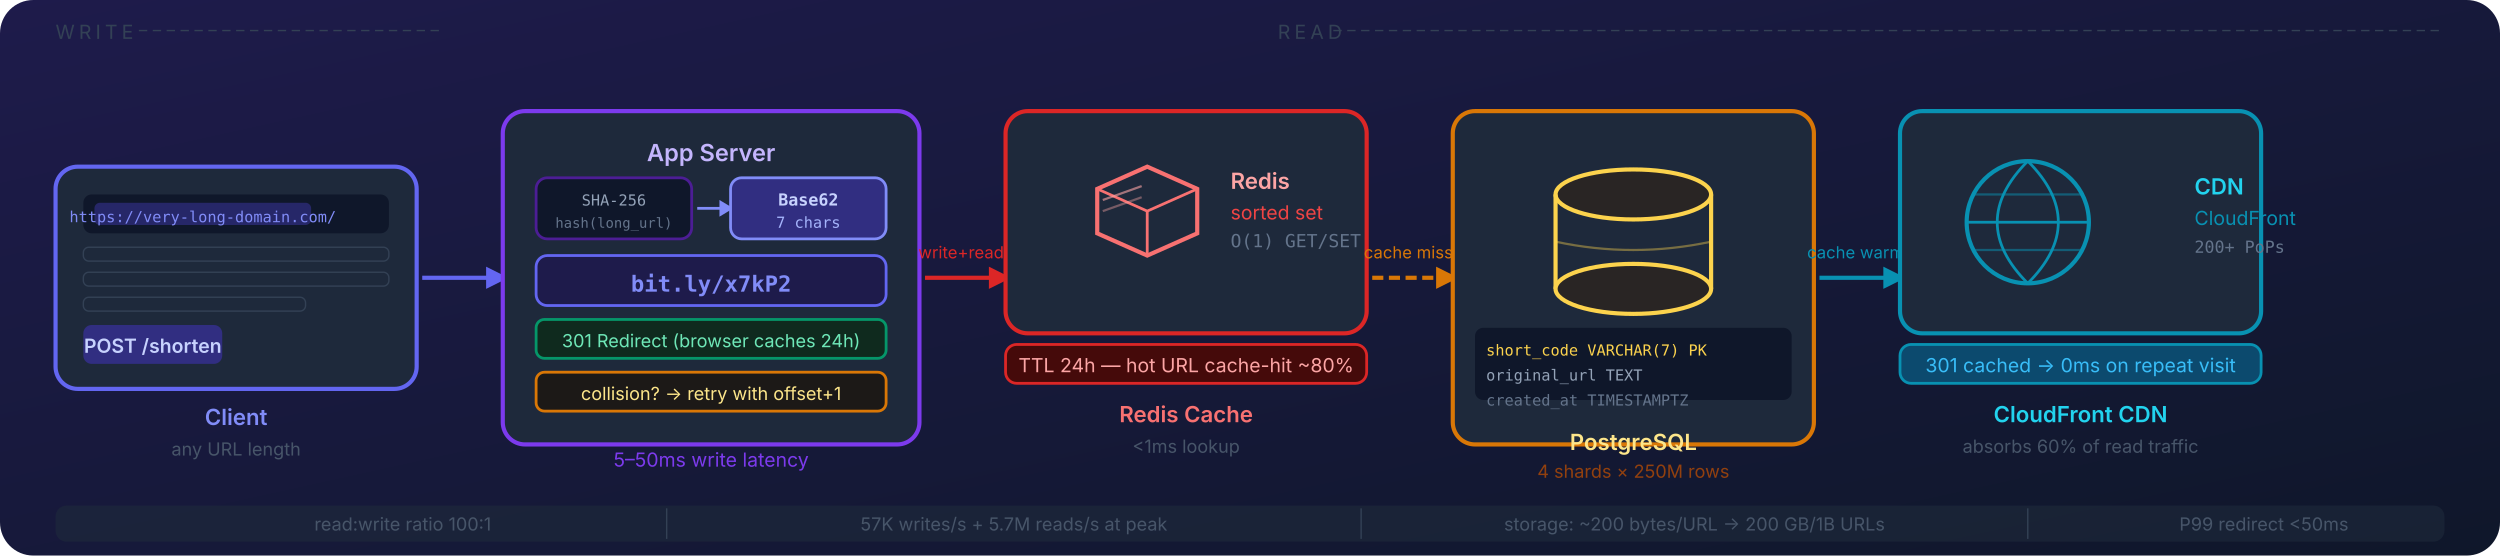
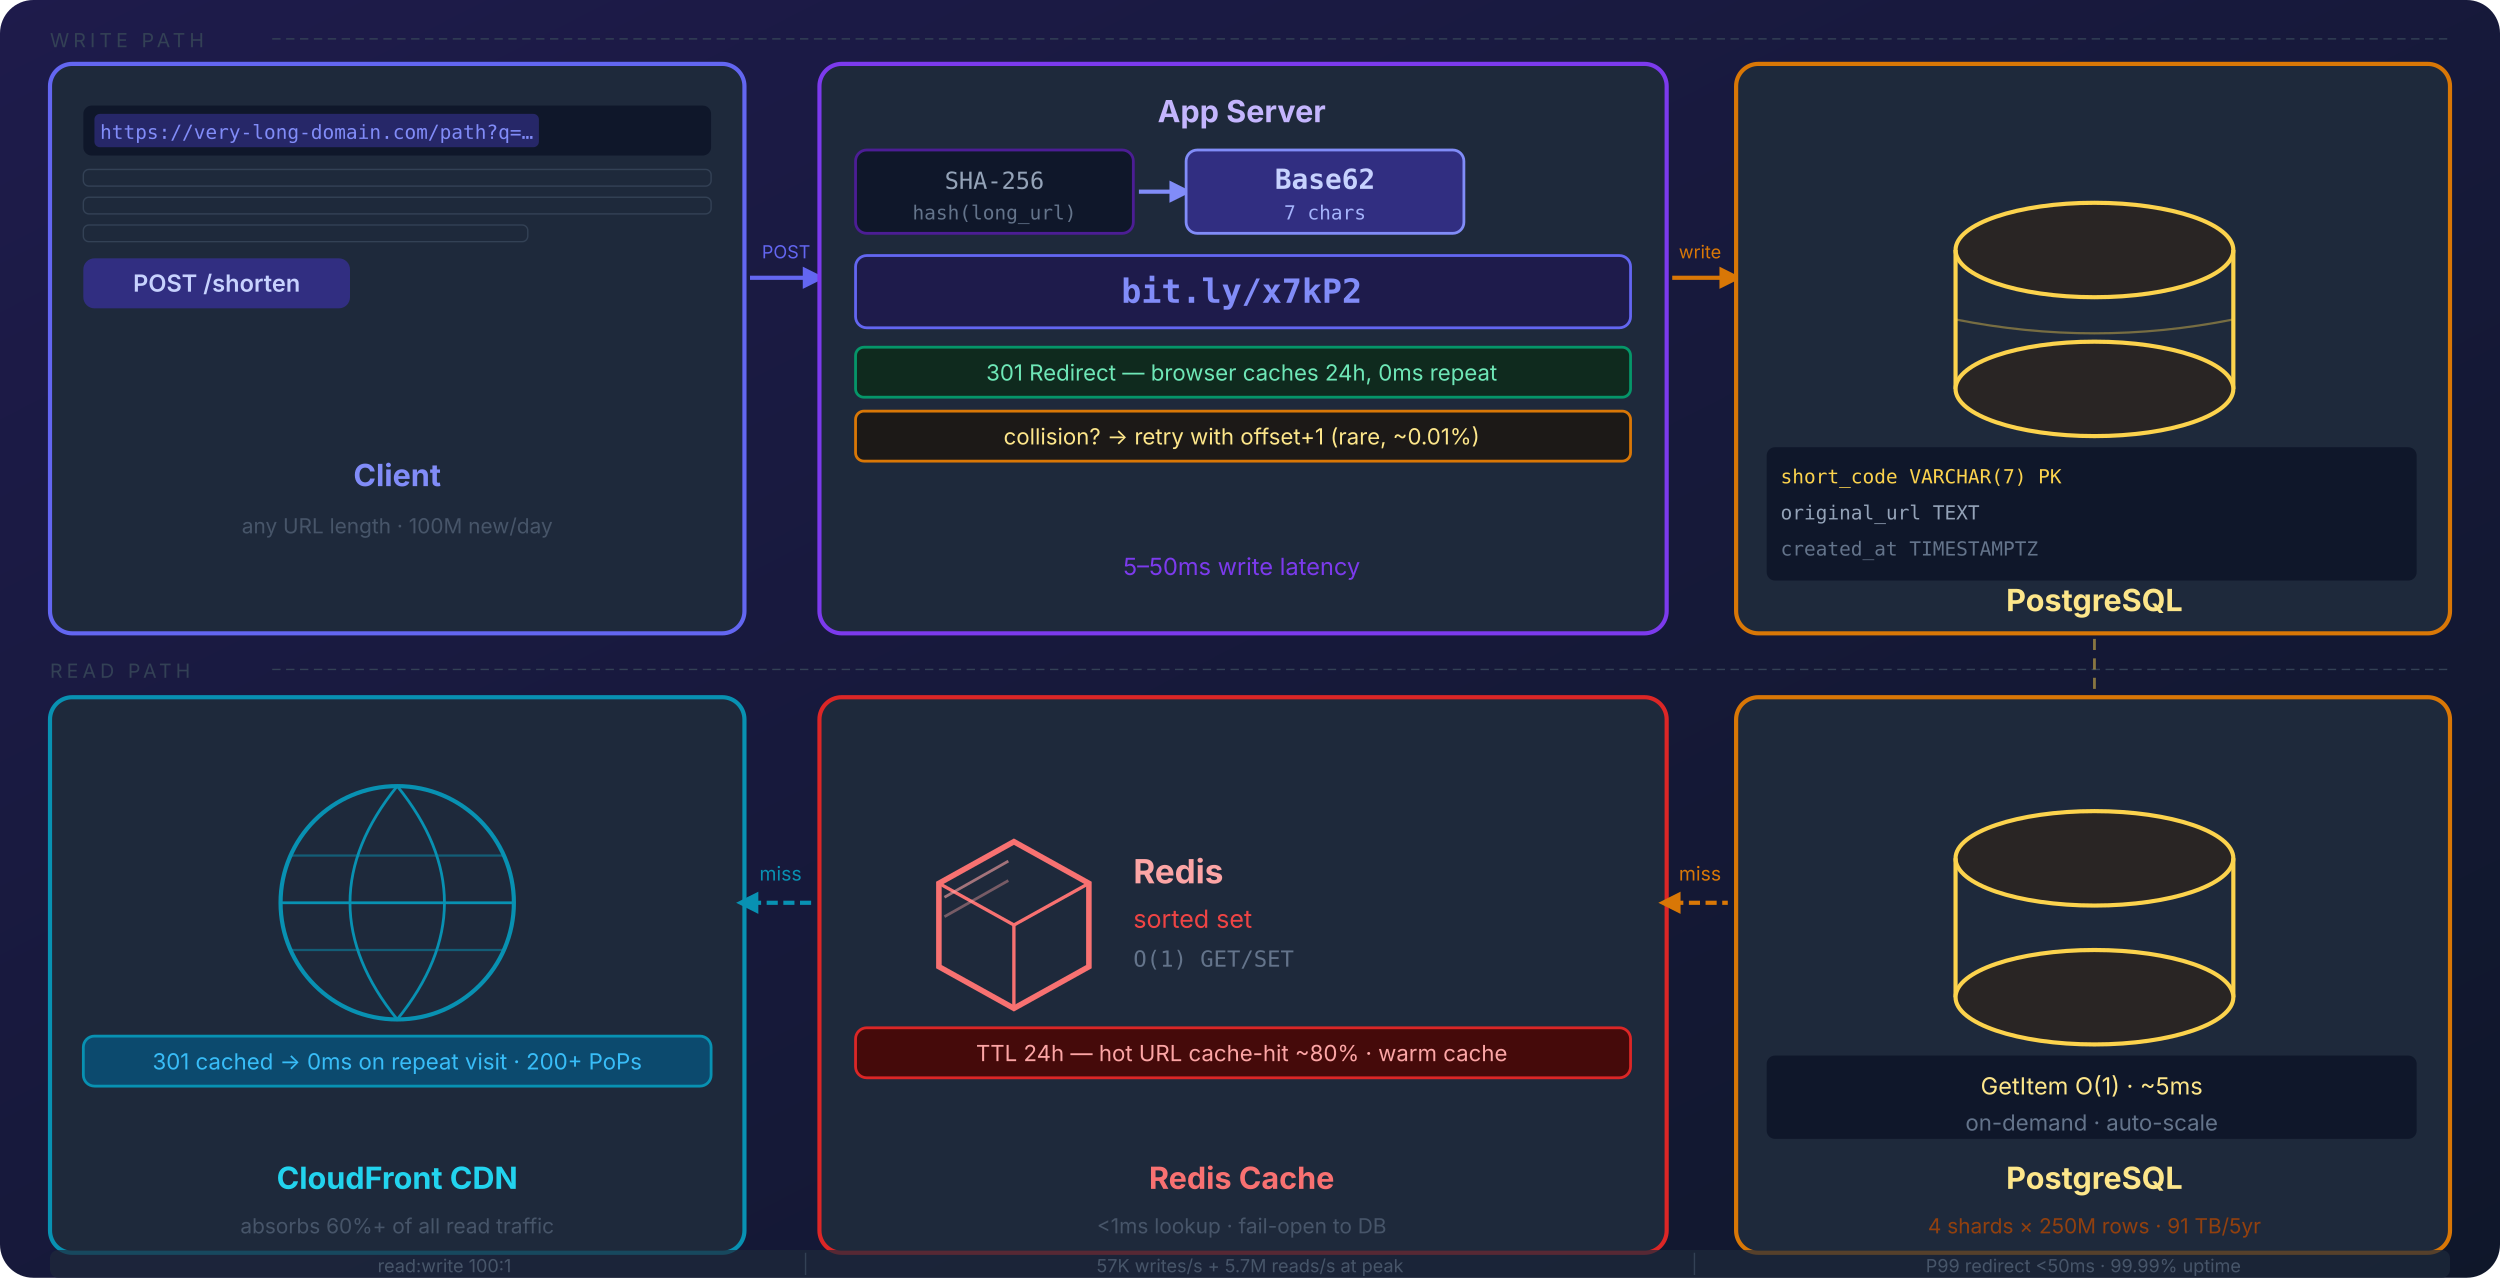
- <svg xmlns="http://www.w3.org/2000/svg" viewBox="0 0 900 200" fill="none">
+ <svg xmlns="http://www.w3.org/2000/svg" viewBox="0 0 900 460" fill="none">
  <defs>
    <linearGradient id="bg-url" x1="0" y1="0" x2="1" y2="1">
      <stop offset="0%" stop-color="#1E1B4B" />
      <stop offset="100%" stop-color="#0F172A" />
    </linearGradient>
  </defs>
-   <rect width="900" height="200" fill="url(#bg-url)" rx="12" />
-   <text x="20" y="14" font-family="Inter,sans-serif" font-size="7" fill="#334155" letter-spacing="1.5">WRITE</text>
-   <line x1="50" y1="11" x2="160" y2="11" stroke="#334155" stroke-width="0.5" stroke-dasharray="3,2" />
-   <text x="460" y="14" font-family="Inter,sans-serif" font-size="7" fill="#334155" letter-spacing="1.5">READ</text>
-   <line x1="480" y1="11" x2="880" y2="11" stroke="#334155" stroke-width="0.5" stroke-dasharray="3,2" />
-   <rect x="20" y="60" width="130" height="80" rx="8" fill="#1E293B" stroke="#6366F1" stroke-width="1.5" />
-   <rect x="30" y="70" width="110" height="14" rx="3" fill="#0F172A" />
-   <rect x="34" y="73" width="78" height="8" rx="2" fill="#312E81" opacity="0.7" />
-   <text x="73" y="80" font-family="monospace" font-size="5.5" fill="#818CF8" text-anchor="middle">https://very-long-domain.com/</text>
-   <rect x="30" y="89" width="110" height="5" rx="2" fill="#1E293B" stroke="#334155" stroke-width="0.5" />
-   <rect x="30" y="98" width="110" height="5" rx="2" fill="#1E293B" stroke="#334155" stroke-width="0.5" />
-   <rect x="30" y="107" width="80" height="5" rx="2" fill="#1E293B" stroke="#334155" stroke-width="0.5" />
-   <rect x="30" y="117" width="50" height="14" rx="3" fill="#312E81" />
-   <text x="55" y="127" font-family="Inter,sans-serif" font-size="7" fill="#C7D2FE" text-anchor="middle" font-weight="600">POST /shorten</text>
-   <text x="85" y="153" font-family="Inter,sans-serif" font-size="8" fill="#818CF8" text-anchor="middle" font-weight="600">Client</text>
-   <text x="85" y="164" font-family="Inter,sans-serif" font-size="6.5" fill="#475569" text-anchor="middle">any URL length</text>
-   <path d="M 152 100 L 178 100" stroke="#6366F1" stroke-width="1.5" />
-   <polygon points="175,96 183,100 175,104" fill="#6366F1" />
-   <rect x="181" y="40" width="150" height="120" rx="8" fill="#1E293B" stroke="#7C3AED" stroke-width="1.5" />
-   <text x="256" y="58" font-family="Inter,sans-serif" font-size="8.5" fill="#C4B5FD" text-anchor="middle" font-weight="600">App Server</text>
-   <rect x="193" y="64" width="56" height="22" rx="4" fill="#0F172A" stroke="#4C1D95" stroke-width="1" />
-   <text x="221" y="74" font-family="monospace" font-size="5.5" fill="#94A3B8" text-anchor="middle">SHA-256</text>
-   <text x="221" y="82" font-family="monospace" font-size="5" fill="#64748B" text-anchor="middle">hash(long_url)</text>
-   <path d="M 251 75 L 261 75" stroke="#818CF8" stroke-width="1" />
-   <polygon points="259,72 264,75 259,78" fill="#818CF8" />
-   <rect x="263" y="64" width="56" height="22" rx="4" fill="#312E81" stroke="#818CF8" stroke-width="1" />
-   <text x="291" y="74" font-family="monospace" font-size="6" fill="#C7D2FE" text-anchor="middle" font-weight="700">Base62</text>
-   <text x="291" y="82" font-family="monospace" font-size="5.5" fill="#A5B4FC" text-anchor="middle">7 chars</text>
-   <rect x="193" y="92" width="126" height="18" rx="4" fill="#1E1B4B" stroke="#6366F1" stroke-width="1" />
-   <text x="256" y="105" font-family="monospace" font-size="8" fill="#818CF8" text-anchor="middle" font-weight="700">bit.ly/x7kP2</text>
-   <rect x="193" y="115" width="126" height="14" rx="3" fill="#0F2A1E" stroke="#059669" stroke-width="1" />
-   <text x="256" y="125" font-family="Inter,sans-serif" font-size="6.5" fill="#6EE7B7" text-anchor="middle">301 Redirect (browser caches 24h)</text>
-   <rect x="193" y="134" width="126" height="14" rx="3" fill="#1C1917" stroke="#D97706" stroke-width="1" />
-   <text x="256" y="144" font-family="Inter,sans-serif" font-size="6.5" fill="#FDE68A" text-anchor="middle">collision? → retry with offset+1</text>
-   <text x="256" y="168" font-family="Inter,sans-serif" font-size="7" fill="#7C3AED" text-anchor="middle">5–50ms write latency</text>
-   <path d="M 333 100 L 359 100" stroke="#DC2626" stroke-width="1.5" />
-   <polygon points="356,96 364,100 356,104" fill="#DC2626" />
-   <text x="346" y="93" font-family="Inter,sans-serif" font-size="6" fill="#DC2626" text-anchor="middle">write+read</text>
-   <rect x="362" y="40" width="130" height="80" rx="8" fill="#1E293B" stroke="#DC2626" stroke-width="1.5" />
-   <path d="M 395 68 L 413 60 L 431 68 L 431 84 L 413 92 L 395 84 Z" fill="#1E293B" stroke="#F87171" stroke-width="1.5" />
-   <path d="M 395 68 L 413 76 L 431 68" fill="none" stroke="#F87171" stroke-width="1" />
-   <path d="M 413 76 L 413 92" stroke="#F87171" stroke-width="1" />
-   <path d="M 397 72 L 411 67" stroke="#FCA5A5" stroke-width="0.8" opacity="0.6" />
-   <path d="M 397 76 L 411 71" stroke="#FCA5A5" stroke-width="0.8" opacity="0.4" />
-   <text x="443" y="68" font-family="Inter,sans-serif" font-size="8" fill="#FCA5A5" font-weight="600">Redis</text>
-   <text x="443" y="79" font-family="Inter,sans-serif" font-size="7" fill="#EF4444">sorted set</text>
-   <text x="443" y="89" font-family="monospace" font-size="6.5" fill="#64748B">O(1) GET/SET</text>
-   <rect x="362" y="124" width="130" height="14" rx="4" fill="#450A0A" stroke="#DC2626" stroke-width="1" />
-   <text x="427" y="134" font-family="Inter,sans-serif" font-size="7" fill="#FCA5A5" text-anchor="middle">TTL 24h — hot URL cache-hit ~80%</text>
-   <text x="427" y="152" font-family="Inter,sans-serif" font-size="8" fill="#F87171" text-anchor="middle" font-weight="600">Redis Cache</text>
-   <text x="427" y="163" font-family="Inter,sans-serif" font-size="6.5" fill="#475569" text-anchor="middle">&lt;1ms lookup</text>
-   <path d="M 494 100 L 520 100" stroke="#D97706" stroke-width="1.5" stroke-dasharray="4,2" />
-   <polygon points="517,96 525,100 517,104" fill="#D97706" />
-   <text x="507" y="93" font-family="Inter,sans-serif" font-size="6" fill="#D97706" text-anchor="middle">cache miss</text>
-   <rect x="523" y="40" width="130" height="120" rx="8" fill="#1E293B" stroke="#D97706" stroke-width="1.5" />
-   <ellipse cx="588" cy="70" rx="28" ry="9" fill="#292524" stroke="#FCD34D" stroke-width="1.5" />
-   <path d="M 560 70 L 560 104" stroke="#FCD34D" stroke-width="1.5" />
-   <path d="M 616 70 L 616 104" stroke="#FCD34D" stroke-width="1.5" />
-   <ellipse cx="588" cy="104" rx="28" ry="9" fill="#292524" stroke="#FCD34D" stroke-width="1.5" />
-   <path d="M 560 87 Q 588 93 616 87" stroke="#FCD34D" stroke-width="0.8" fill="none" opacity="0.4" />
-   <rect x="531" y="118" width="114" height="26" rx="3" fill="#0F172A" />
-   <text x="535" y="128" font-family="monospace" font-size="5.5" fill="#FCD34D">short_code  VARCHAR(7) PK</text>
-   <text x="535" y="137" font-family="monospace" font-size="5.5" fill="#94A3B8">original_url TEXT</text>
-   <text x="535" y="146" font-family="monospace" font-size="5.5" fill="#64748B">created_at   TIMESTAMPTZ</text>
-   <text x="588" y="162" font-family="Inter,sans-serif" font-size="8" fill="#FDE68A" text-anchor="middle" font-weight="600">PostgreSQL</text>
-   <text x="588" y="172" font-family="Inter,sans-serif" font-size="6.5" fill="#92400E" text-anchor="middle">4 shards × 250M rows</text>
-   <path d="M 655 100 L 681 100" stroke="#0891B2" stroke-width="1.5" />
-   <polygon points="678,96 686,100 678,104" fill="#0891B2" />
-   <text x="668" y="93" font-family="Inter,sans-serif" font-size="6" fill="#0891B2" text-anchor="middle">cache warm</text>
-   <rect x="684" y="40" width="130" height="80" rx="8" fill="#1E293B" stroke="#0891B2" stroke-width="1.5" />
-   <circle cx="730" cy="80" r="22" fill="none" stroke="#0891B2" stroke-width="1.5" />
-   <path d="M 730 58 Q 741 69 741 80 Q 741 91 730 102" stroke="#0891B2" stroke-width="1" fill="none" />
-   <path d="M 730 58 Q 719 69 719 80 Q 719 91 730 102" stroke="#0891B2" stroke-width="1" fill="none" />
-   <line x1="708" y1="80" x2="752" y2="80" stroke="#0891B2" stroke-width="1" />
-   <line x1="710" y1="70" x2="750" y2="70" stroke="#0891B2" stroke-width="0.8" opacity="0.5" />
-   <line x1="710" y1="90" x2="750" y2="90" stroke="#0891B2" stroke-width="0.8" opacity="0.5" />
-   <text x="790" y="70" font-family="Inter,sans-serif" font-size="8" fill="#22D3EE" font-weight="600">CDN</text>
-   <text x="790" y="81" font-family="Inter,sans-serif" font-size="7" fill="#0891B2">CloudFront</text>
-   <text x="790" y="91" font-family="monospace" font-size="6" fill="#64748B">200+ PoPs</text>
-   <rect x="684" y="124" width="130" height="14" rx="4" fill="#0C4A6E" stroke="#0891B2" stroke-width="1" />
-   <text x="749" y="134" font-family="Inter,sans-serif" font-size="7" fill="#38BDF8" text-anchor="middle">301 cached → 0ms on repeat visit</text>
-   <text x="749" y="152" font-family="Inter,sans-serif" font-size="8" fill="#22D3EE" text-anchor="middle" font-weight="600">CloudFront CDN</text>
-   <text x="749" y="163" font-family="Inter,sans-serif" font-size="6.5" fill="#475569" text-anchor="middle">absorbs 60% of read traffic</text>
-   <rect x="20" y="182" width="860" height="13" rx="4" fill="#1E293B" opacity="0.6" />
-   <text x="145" y="191" font-family="Inter,sans-serif" font-size="6.5" fill="#475569" text-anchor="middle">read:write ratio 100:1</text>
-   <line x1="240" y1="183" x2="240" y2="194" stroke="#334155" stroke-width="0.5" />
-   <text x="365" y="191" font-family="Inter,sans-serif" font-size="6.5" fill="#475569" text-anchor="middle">57K writes/s + 5.7M reads/s at peak</text>
-   <line x1="490" y1="183" x2="490" y2="194" stroke="#334155" stroke-width="0.5" />
-   <text x="610" y="191" font-family="Inter,sans-serif" font-size="6.5" fill="#475569" text-anchor="middle">storage: ~200 bytes/URL → 200 GB/1B URLs</text>
-   <line x1="730" y1="183" x2="730" y2="194" stroke="#334155" stroke-width="0.5" />
-   <text x="815" y="191" font-family="Inter,sans-serif" font-size="6.5" fill="#475569" text-anchor="middle">P99 redirect &lt;50ms</text>
+   <rect width="900" height="460" fill="url(#bg-url)" rx="12" />
+   <text x="18" y="17" font-family="Inter,sans-serif" font-size="7" fill="#334155" letter-spacing="1.5">WRITE PATH</text>
+   <line x1="98" y1="14" x2="882" y2="14" stroke="#334155" stroke-width="0.5" stroke-dasharray="3,2" />
+   <text x="18" y="244" font-family="Inter,sans-serif" font-size="7" fill="#334155" letter-spacing="1.5">READ PATH</text>
+   <line x1="98" y1="241" x2="882" y2="241" stroke="#334155" stroke-width="0.5" stroke-dasharray="3,2" />
+   <rect x="18" y="23" width="250" height="205" rx="8" fill="#1E293B" stroke="#6366F1" stroke-width="1.5" />
+   <rect x="30" y="38" width="226" height="18" rx="3" fill="#0F172A" />
+   <rect x="34" y="41" width="160" height="12" rx="2" fill="#312E81" opacity="0.7" />
+   <text x="114" y="50" font-family="monospace" font-size="7" fill="#818CF8" text-anchor="middle">https://very-long-domain.com/path?q=…</text>
+   <rect x="30" y="61" width="226" height="6" rx="2" fill="#1E293B" stroke="#334155" stroke-width="0.5" />
+   <rect x="30" y="71" width="226" height="6" rx="2" fill="#1E293B" stroke="#334155" stroke-width="0.5" />
+   <rect x="30" y="81" width="160" height="6" rx="2" fill="#1E293B" stroke="#334155" stroke-width="0.5" />
+   <rect x="30" y="93" width="96" height="18" rx="4" fill="#312E81" />
+   <text x="78" y="105" font-family="Inter,sans-serif" font-size="8.5" fill="#C7D2FE" text-anchor="middle" font-weight="600">POST /shorten</text>
+   <text x="143" y="175" font-family="Inter,sans-serif" font-size="11" fill="#818CF8" text-anchor="middle" font-weight="700">Client</text>
+   <text x="143" y="192" font-family="Inter,sans-serif" font-size="7.5" fill="#475569" text-anchor="middle">any URL length · 100M new/day</text>
+   <path d="M 270 100 L 292 100" stroke="#6366F1" stroke-width="1.5" />
+   <polygon points="289,96 297,100 289,104" fill="#6366F1" />
+   <text x="283" y="93" font-family="Inter,sans-serif" font-size="6.5" fill="#6366F1" text-anchor="middle">POST</text>
+   <rect x="295" y="23" width="305" height="205" rx="8" fill="#1E293B" stroke="#7C3AED" stroke-width="1.5" />
+   <text x="447" y="44" font-family="Inter,sans-serif" font-size="11" fill="#C4B5FD" text-anchor="middle" font-weight="700">App Server</text>
+   <rect x="308" y="54" width="100" height="30" rx="4" fill="#0F172A" stroke="#4C1D95" stroke-width="1" />
+   <text x="358" y="68" font-family="monospace" font-size="8.5" fill="#94A3B8" text-anchor="middle">SHA-256</text>
+   <text x="358" y="79" font-family="monospace" font-size="7" fill="#64748B" text-anchor="middle">hash(long_url)</text>
+   <path d="M 410 69 L 424 69" stroke="#818CF8" stroke-width="1.5" />
+   <polygon points="421,65 429,69 421,73" fill="#818CF8" />
+   <rect x="427" y="54" width="100" height="30" rx="4" fill="#312E81" stroke="#818CF8" stroke-width="1" />
+   <text x="477" y="68" font-family="monospace" font-size="10" fill="#C7D2FE" text-anchor="middle" font-weight="700">Base62</text>
+   <text x="477" y="79" font-family="monospace" font-size="7" fill="#A5B4FC" text-anchor="middle">7 chars</text>
+   <rect x="308" y="92" width="279" height="26" rx="4" fill="#1E1B4B" stroke="#6366F1" stroke-width="1" />
+   <text x="447" y="109" font-family="monospace" font-size="12" fill="#818CF8" text-anchor="middle" font-weight="700">bit.ly/x7kP2</text>
+   <rect x="308" y="125" width="279" height="18" rx="3" fill="#0F2A1E" stroke="#059669" stroke-width="1" />
+   <text x="447" y="137" font-family="Inter,sans-serif" font-size="8" fill="#6EE7B7" text-anchor="middle">301 Redirect — browser caches 24h, 0ms repeat</text>
+   <rect x="308" y="148" width="279" height="18" rx="3" fill="#1C1917" stroke="#D97706" stroke-width="1" />
+   <text x="447" y="160" font-family="Inter,sans-serif" font-size="8" fill="#FDE68A" text-anchor="middle">collision? → retry with offset+1 (rare, ~0.01%)</text>
+   <text x="447" y="207" font-family="Inter,sans-serif" font-size="8.5" fill="#7C3AED" text-anchor="middle">5–50ms write latency</text>
+   <path d="M 602 100 L 622 100" stroke="#D97706" stroke-width="1.5" />
+   <polygon points="619,96 627,100 619,104" fill="#D97706" />
+   <text x="612" y="93" font-family="Inter,sans-serif" font-size="6.5" fill="#D97706" text-anchor="middle">write</text>
+   <rect x="625" y="23" width="257" height="205" rx="8" fill="#1E293B" stroke="#D97706" stroke-width="1.5" />
+   <ellipse cx="754" cy="90" rx="50" ry="17" fill="#292524" stroke="#FCD34D" stroke-width="1.5" />
+   <path d="M 704 90 L 704 140" stroke="#FCD34D" stroke-width="1.5" />
+   <path d="M 804 90 L 804 140" stroke="#FCD34D" stroke-width="1.5" />
+   <ellipse cx="754" cy="140" rx="50" ry="17" fill="#292524" stroke="#FCD34D" stroke-width="1.5" />
+   <path d="M 704 115 Q 754 125 804 115" stroke="#FCD34D" stroke-width="0.8" fill="none" opacity="0.4" />
+   <rect x="636" y="161" width="234" height="48" rx="3" fill="#0F172A" />
+   <text x="641" y="174" font-family="monospace" font-size="7" fill="#FCD34D">short_code  VARCHAR(7)  PK</text>
+   <text x="641" y="187" font-family="monospace" font-size="7" fill="#94A3B8">original_url  TEXT</text>
+   <text x="641" y="200" font-family="monospace" font-size="7" fill="#64748B">created_at  TIMESTAMPTZ</text>
+   <text x="754" y="220" font-family="Inter,sans-serif" font-size="11" fill="#FDE68A" text-anchor="middle" font-weight="700">PostgreSQL</text>
+   <path d="M 754 230 L 754 250" stroke="#FCD34D" stroke-width="1" stroke-dasharray="4,3" opacity="0.5" />
+   <rect x="18" y="251" width="250" height="200" rx="8" fill="#1E293B" stroke="#0891B2" stroke-width="1.5" />
+   <circle cx="143" cy="325" r="42" fill="none" stroke="#0891B2" stroke-width="1.5" />
+   <path d="M 143 283 Q 160 304 160 325 Q 160 346 143 367" stroke="#0891B2" stroke-width="1" fill="none" />
+   <path d="M 143 283 Q 126 304 126 325 Q 126 346 143 367" stroke="#0891B2" stroke-width="1" fill="none" />
+   <line x1="101" y1="325" x2="185" y2="325" stroke="#0891B2" stroke-width="1" />
+   <line x1="104" y1="308" x2="182" y2="308" stroke="#0891B2" stroke-width="0.8" opacity="0.5" />
+   <line x1="104" y1="342" x2="182" y2="342" stroke="#0891B2" stroke-width="0.8" opacity="0.5" />
+   <rect x="30" y="373" width="226" height="18" rx="4" fill="#0C4A6E" stroke="#0891B2" stroke-width="1" />
+   <text x="143" y="385" font-family="Inter,sans-serif" font-size="8" fill="#38BDF8" text-anchor="middle">301 cached → 0ms on repeat visit · 200+ PoPs</text>
+   <text x="143" y="428" font-family="Inter,sans-serif" font-size="11" fill="#22D3EE" text-anchor="middle" font-weight="700">CloudFront CDN</text>
+   <text x="143" y="444" font-family="Inter,sans-serif" font-size="7.5" fill="#475569" text-anchor="middle">absorbs 60%+ of all read traffic</text>
+   <path d="M 270 325 L 292 325" stroke="#0891B2" stroke-width="1.5" stroke-dasharray="4,2" />
+   <polygon points="273,321 265,325 273,329" fill="#0891B2" />
+   <text x="281" y="317" font-family="Inter,sans-serif" font-size="7" fill="#0891B2" text-anchor="middle">miss</text>
+   <rect x="295" y="251" width="305" height="200" rx="8" fill="#1E293B" stroke="#DC2626" stroke-width="1.5" />
+   <path d="M 338 318 L 365 303 L 392 318 L 392 348 L 365 363 L 338 348 Z" fill="#1E293B" stroke="#F87171" stroke-width="2" />
+   <path d="M 338 318 L 365 333 L 392 318" fill="none" stroke="#F87171" stroke-width="1.2" />
+   <path d="M 365 333 L 365 363" stroke="#F87171" stroke-width="1.2" />
+   <path d="M 340 323 L 363 310" stroke="#FCA5A5" stroke-width="1" opacity="0.6" />
+   <path d="M 340 330 L 363 317" stroke="#FCA5A5" stroke-width="1" opacity="0.4" />
+   <text x="408" y="318" font-family="Inter,sans-serif" font-size="12" fill="#FCA5A5" font-weight="700">Redis</text>
+   <text x="408" y="334" font-family="Inter,sans-serif" font-size="9" fill="#EF4444">sorted set</text>
+   <text x="408" y="348" font-family="monospace" font-size="8" fill="#64748B">O(1) GET/SET</text>
+   <rect x="308" y="370" width="279" height="18" rx="4" fill="#450A0A" stroke="#DC2626" stroke-width="1" />
+   <text x="447" y="382" font-family="Inter,sans-serif" font-size="8" fill="#FCA5A5" text-anchor="middle">TTL 24h — hot URL cache-hit ~80% · warm cache</text>
+   <text x="447" y="428" font-family="Inter,sans-serif" font-size="11" fill="#F87171" text-anchor="middle" font-weight="700">Redis Cache</text>
+   <text x="447" y="444" font-family="Inter,sans-serif" font-size="7.5" fill="#475569" text-anchor="middle">&lt;1ms lookup · fail-open to DB</text>
+   <path d="M 602 325 L 622 325" stroke="#D97706" stroke-width="1.5" stroke-dasharray="4,2" />
+   <polygon points="605,321 597,325 605,329" fill="#D97706" />
+   <text x="612" y="317" font-family="Inter,sans-serif" font-size="7" fill="#D97706" text-anchor="middle">miss</text>
+   <rect x="625" y="251" width="257" height="200" rx="8" fill="#1E293B" stroke="#D97706" stroke-width="1.5" />
+   <ellipse cx="754" cy="309" rx="50" ry="17" fill="#292524" stroke="#FCD34D" stroke-width="1.5" />
+   <path d="M 704 309 L 704 359" stroke="#FCD34D" stroke-width="1.5" />
+   <path d="M 804 309 L 804 359" stroke="#FCD34D" stroke-width="1.5" />
+   <ellipse cx="754" cy="359" rx="50" ry="17" fill="#292524" stroke="#FCD34D" stroke-width="1.5" />
+   <rect x="636" y="380" width="234" height="30" rx="3" fill="#0F172A" />
+   <text x="753" y="394" font-family="Inter,sans-serif" font-size="8.5" fill="#FDE68A" text-anchor="middle">GetItem O(1) · ~5ms</text>
+   <text x="753" y="407" font-family="Inter,sans-serif" font-size="8" fill="#64748B" text-anchor="middle">on-demand · auto-scale</text>
+   <text x="754" y="428" font-family="Inter,sans-serif" font-size="11" fill="#FDE68A" text-anchor="middle" font-weight="700">PostgreSQL</text>
+   <text x="754" y="444" font-family="Inter,sans-serif" font-size="7.5" fill="#92400E" text-anchor="middle">4 shards × 250M rows · 91 TB/5yr</text>
+   <rect x="18" y="450" width="864" height="10" rx="3" fill="#1E293B" opacity="0.7" />
+   <text x="160" y="458" font-family="Inter,sans-serif" font-size="6.5" fill="#475569" text-anchor="middle">read:write 100:1</text>
+   <line x1="290" y1="451" x2="290" y2="459" stroke="#334155" stroke-width="0.5" />
+   <text x="450" y="458" font-family="Inter,sans-serif" font-size="6.5" fill="#475569" text-anchor="middle">57K writes/s + 5.7M reads/s at peak</text>
+   <line x1="610" y1="451" x2="610" y2="459" stroke="#334155" stroke-width="0.5" />
+   <text x="750" y="458" font-family="Inter,sans-serif" font-size="6.5" fill="#475569" text-anchor="middle">P99 redirect &lt;50ms · 99.99% uptime</text>
</svg>
